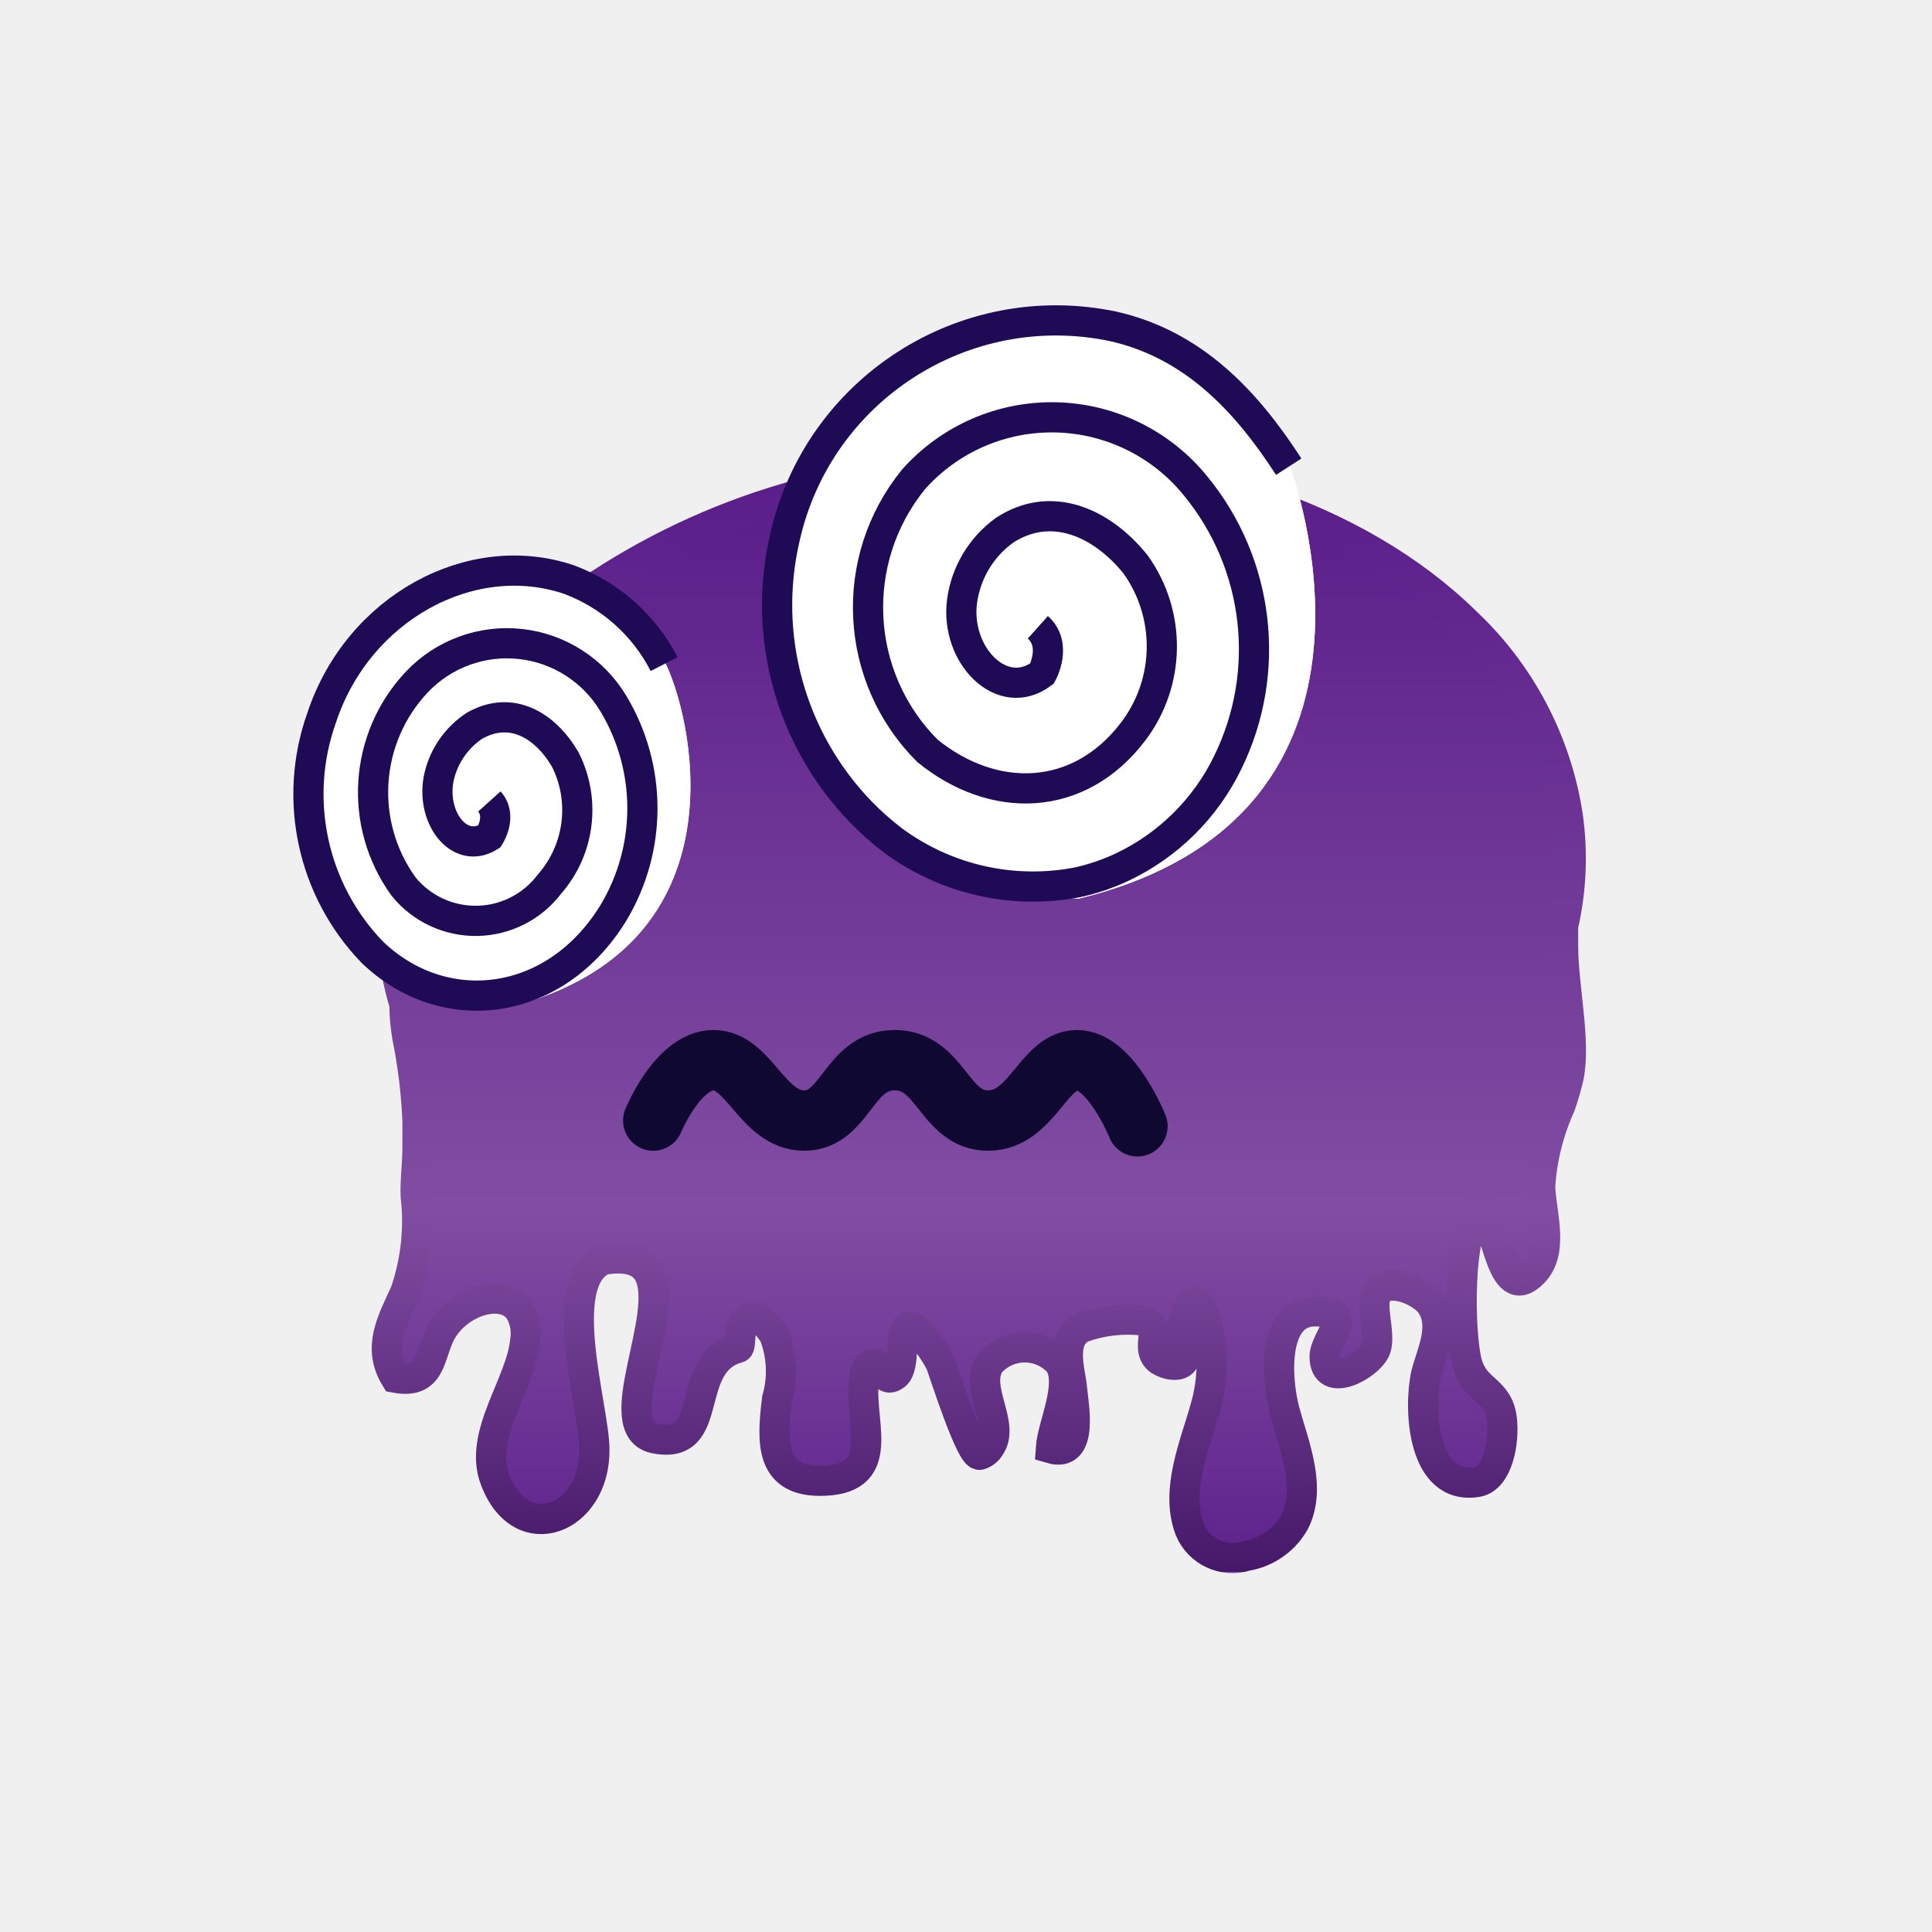
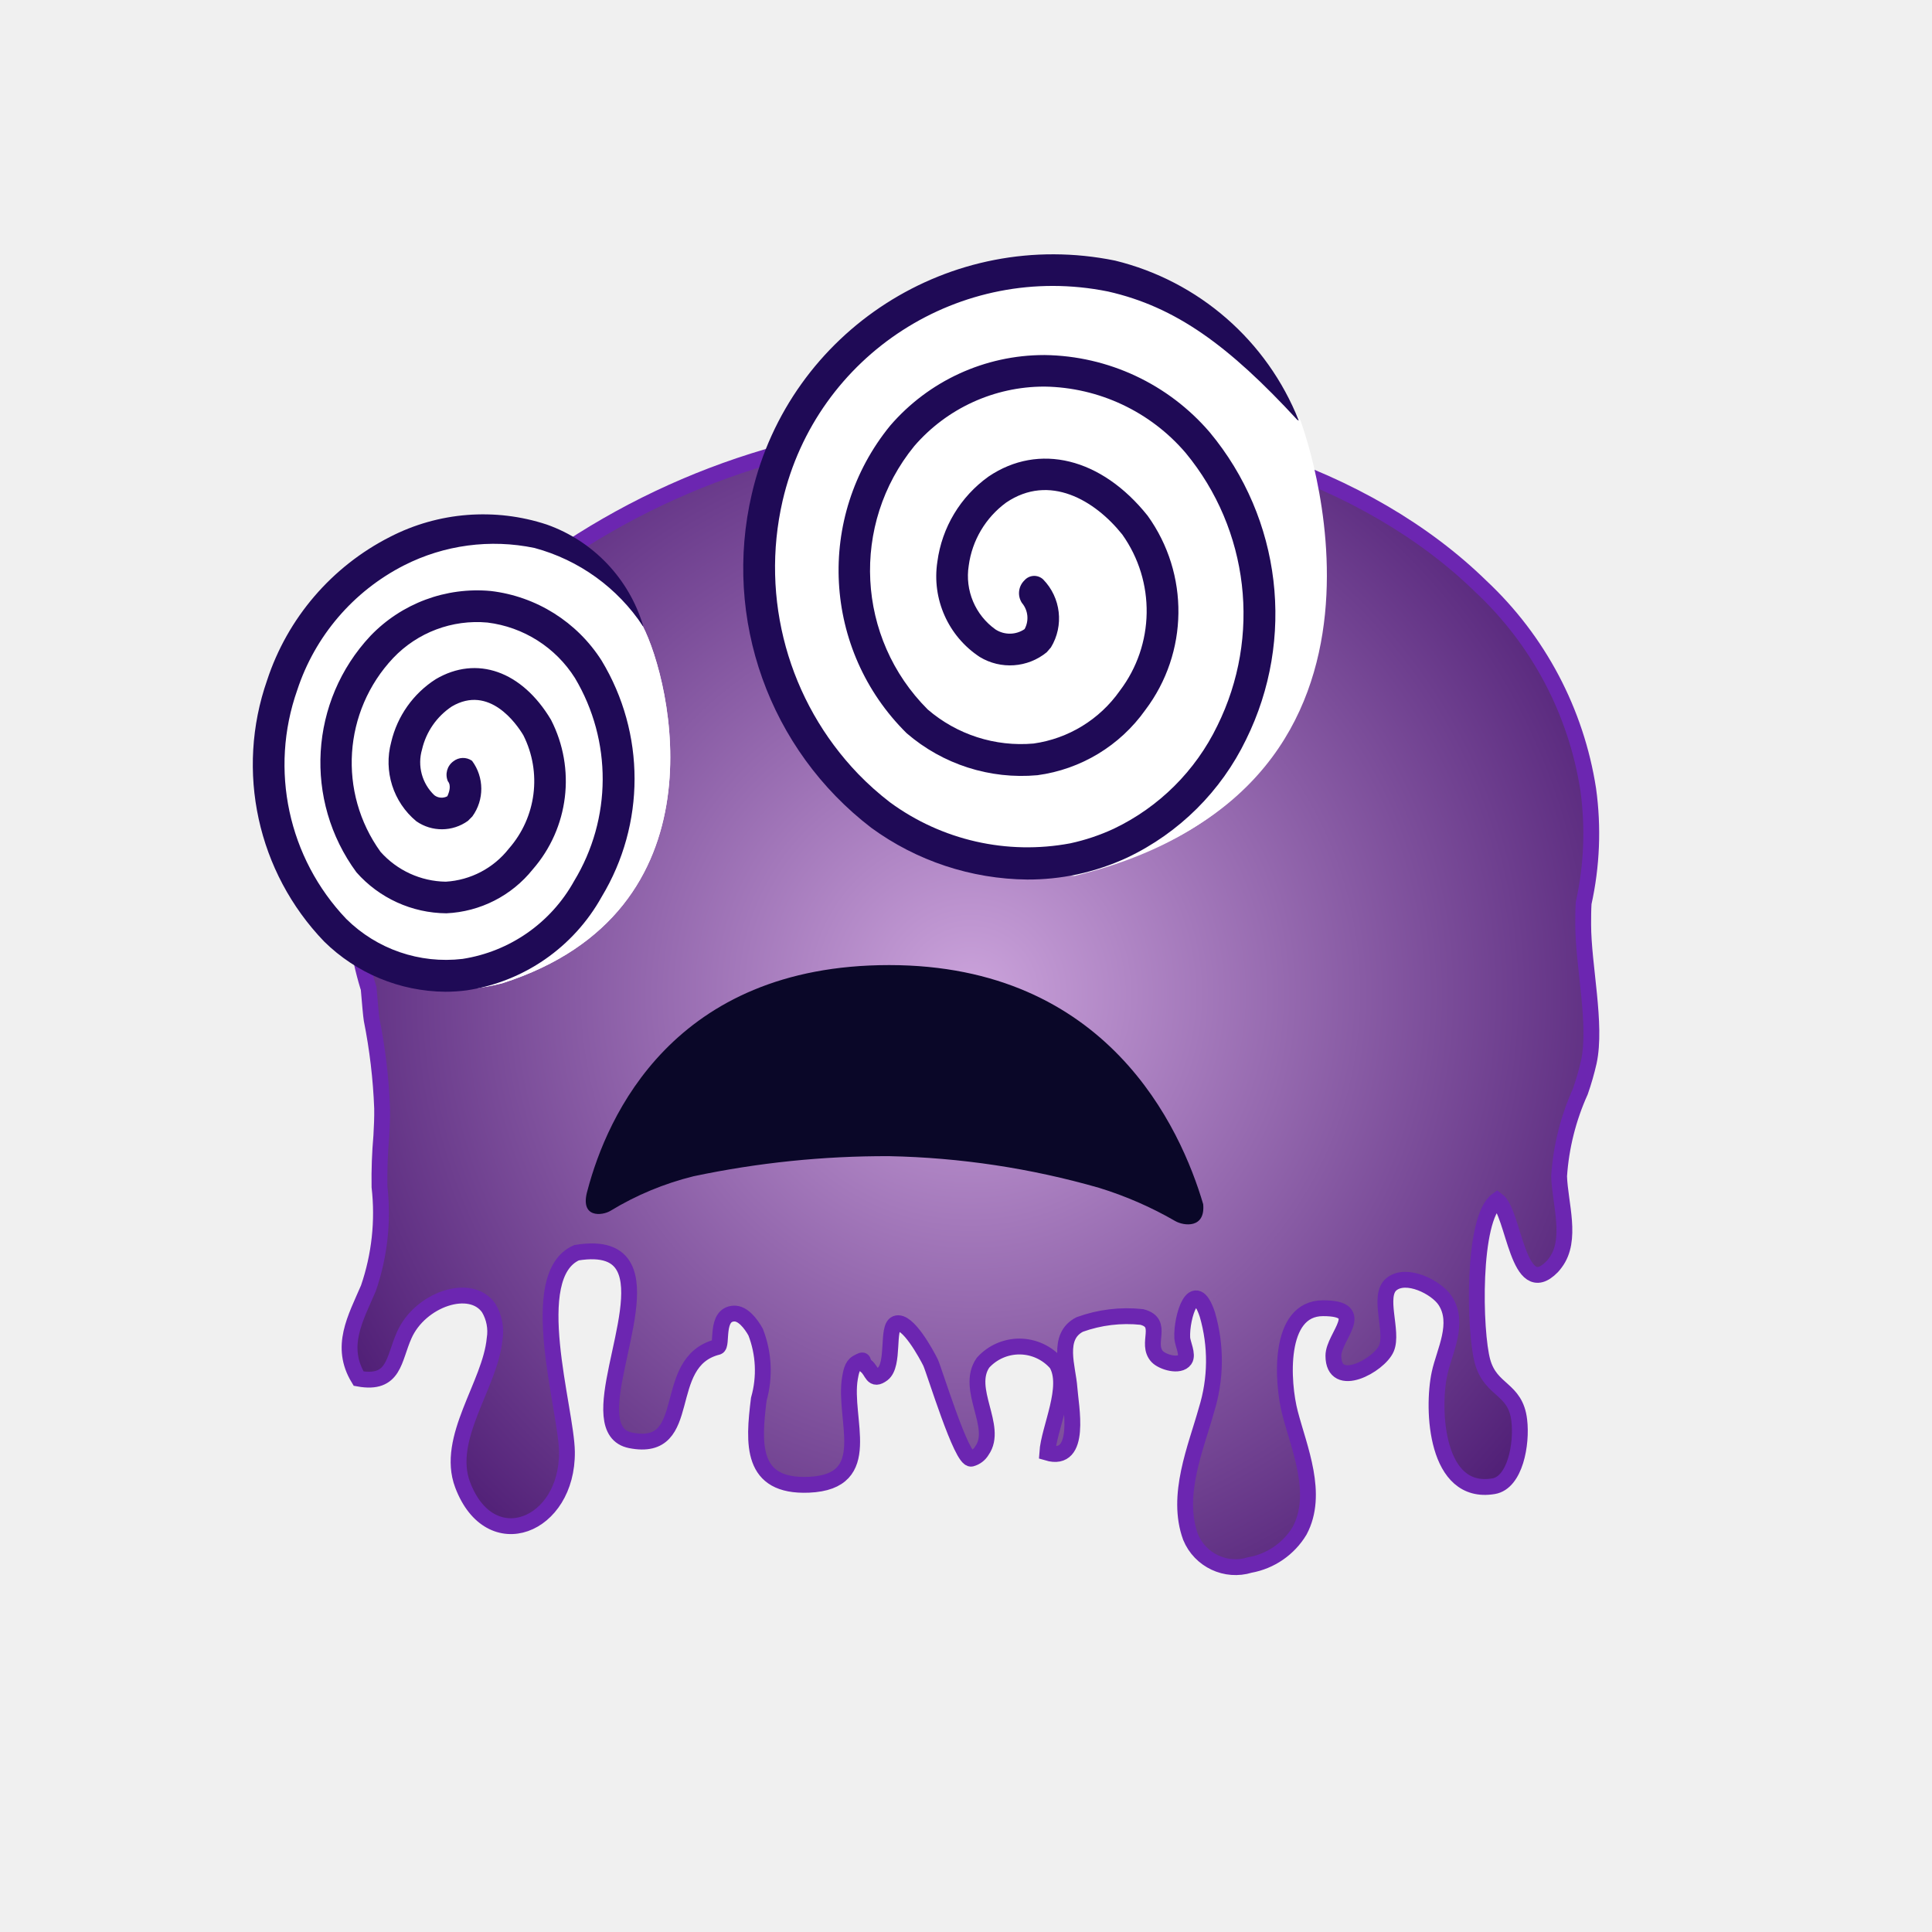
- <svg xmlns="http://www.w3.org/2000/svg" viewBox="0 0 64 64">
+ <svg xmlns="http://www.w3.org/2000/svg" width="61" height="61" viewBox="0 0 61 61">
  <defs>
-     <linearGradient id="a" x1="32.42" y1="51.57" x2="32.42" y2="15.39" gradientUnits="userSpaceOnUse">
+     <radialGradient id="radial-gradient" cx="0.5" cy="0.5" r="0.631" gradientTransform="matrix(1, 0, 0, 1.084, 0, -0.042)" gradientUnits="objectBoundingBox">
      <stop offset="0" stop-color="#8350a4" />
-       <stop offset="0" stop-color="#5f238d" />
-       <stop offset="0.32" stop-color="#814da2" />
-       <stop offset="1" stop-color="#591c89" />
-     </linearGradient>
-     <linearGradient id="b" x1="32.42" y1="52.07" x2="32.42" y2="14.89" gradientUnits="userSpaceOnUse">
-       <stop offset="0" stop-color="#8350a4" />
-       <stop offset="0" stop-color="#461869" />
-       <stop offset="0.32" stop-color="#814da2" />
-       <stop offset="1" stop-color="#591c89" />
-     </linearGradient>
+       <stop offset="0" stop-color="#cba3db" />
+       <stop offset="1" stop-color="#46146e" />
+     </radialGradient>
  </defs>
-   <g>
-     <path d="M13.1,45.64c1.14.21,1.11-.62,1.44-1.37.5-1.13,2.11-1.68,2.67-.86a1.5,1.5,0,0,1,.19,1c-.14,1.44-1.57,3.13-1,4.6.86,2.3,3.32,1.32,3.29-1,0-1.35-1.34-5.56.3-6.28.86-.14,1.3.07,1.51.47.71,1.39-1.4,5.14.2,5.45,2.06.41.89-2.48,2.74-3,.17,0-.08-1,.52-1,.28,0,.53.31.69.58a3.34,3.34,0,0,1,.09,2.12c-.17,1.41-.26,2.78,1.58,2.7,2.14-.09,1.08-2.06,1.31-3.37,0-.16.06-.38.22-.47s.12,0,.28.09.19.51.53.25.12-1.47.42-1.59,1,1,1.09,1.23,1,3.11,1.29,3a.57.57,0,0,0,.33-.26c.53-.75-.54-1.94,0-2.77a1.53,1.53,0,0,1,2.31,0c.44.73-.24,2.05-.29,2.82,1.12.33.74-1.49.7-2s-.43-1.62.33-2a4.45,4.45,0,0,1,2-.24c.73.19.1.84.5,1.26.17.17.7.33.86.09s-.07-.5-.08-.68c0-.67.38-2,.8-.75a5.26,5.26,0,0,1,0,3c-.33,1.19-1,2.7-.51,4a1.53,1.53,0,0,0,1.88.88,2.27,2.27,0,0,0,1.57-1.08c.62-1.15,0-2.59-.3-3.7s-.41-3.32,1-3.32.32.89.32,1.5c0,1.1,1.45.3,1.68-.23s-.29-1.66.16-2,1.41.09,1.69.51c.48.72,0,1.62-.17,2.31-.25,1.13-.13,3.87,1.7,3.56.68-.12.9-1.33.81-2.08-.12-1-.89-.91-1.15-1.85s-.34-4.53.46-5.11c.54.4.64,3.22,1.73,2.11l.11-.13c.54-.72.15-1.86.12-2.73a7.66,7.66,0,0,1,.67-2.68,9.1,9.1,0,0,0,.27-.93c.25-1.18-.18-3-.18-4.34,0-.22,0-.44,0-.67A10.06,10.06,0,0,0,51.93,27a11.12,11.12,0,0,0-3.39-6.41c-3.56-3.49-9.5-5.53-16-5.2-.63,0-1.28.08-1.93.16a26.31,26.31,0,0,0-4.56.95,23.29,23.29,0,0,0-6.62,3.14A19.86,19.86,0,0,0,17.72,21a13.2,13.2,0,0,0-4.65,7.85,10.21,10.21,0,0,0,.33,4.43l0,.06c0,.46.07.85.09,1a17.69,17.69,0,0,1,.34,2.8q0,.45,0,.87c0,.54-.08,1.07-.06,1.61a7.22,7.22,0,0,1-.35,3.2C13,43.74,12.48,44.63,13.1,45.64Z" fill="url(#a)" />
-     <path d="M21.64,37.12s.82-2,2-2,1.62,2,3,2,1.46-2,3-2,1.63,2,3.09,2,1.83-2,2.95-2,2,2.19,2,2.19" fill="none" stroke="#0f0830" stroke-linecap="round" stroke-miterlimit="10" stroke-width="2" />
-     <path d="M13.1,45.64c1.14.21,1.11-.62,1.44-1.37.5-1.13,2.11-1.68,2.67-.86a1.5,1.5,0,0,1,.19,1c-.14,1.44-1.57,3.13-1,4.6.86,2.3,3.32,1.32,3.29-1,0-1.35-1.34-5.56.3-6.28.86-.14,1.3.07,1.51.47.71,1.39-1.4,5.14.2,5.45,2.06.41.89-2.48,2.74-3,.17,0-.08-1,.52-1,.28,0,.53.31.69.58a3.34,3.34,0,0,1,.09,2.12c-.17,1.41-.26,2.78,1.58,2.7,2.14-.09,1.08-2.06,1.31-3.37,0-.16.06-.38.22-.47s.12,0,.28.09.19.51.53.25.12-1.47.42-1.59,1,1,1.09,1.23,1,3.11,1.29,3a.57.57,0,0,0,.33-.26c.53-.75-.54-1.94,0-2.77a1.53,1.53,0,0,1,2.31,0c.44.73-.24,2.05-.29,2.82,1.12.33.74-1.49.7-2s-.43-1.62.33-2a4.45,4.45,0,0,1,2-.24c.73.19.1.84.5,1.26.17.17.7.33.86.09s-.07-.5-.08-.68c0-.67.38-2,.8-.75a5.26,5.26,0,0,1,0,3c-.33,1.19-1,2.7-.51,4a1.53,1.53,0,0,0,1.88.88,2.27,2.27,0,0,0,1.57-1.08c.62-1.15,0-2.59-.3-3.7s-.41-3.32,1-3.32.32.89.32,1.5c0,1.1,1.45.3,1.68-.23s-.29-1.66.16-2,1.41.09,1.69.51c.48.72,0,1.62-.17,2.31-.25,1.13-.13,3.87,1.7,3.56.68-.12.9-1.33.81-2.08-.12-1-.89-.91-1.15-1.85s-.34-4.53.46-5.11c.54.4.64,3.22,1.73,2.11l.11-.13c.54-.72.15-1.86.12-2.73a7.66,7.66,0,0,1,.67-2.68,9.1,9.1,0,0,0,.27-.93c.25-1.18-.18-3-.18-4.34,0-.22,0-.44,0-.67A10.06,10.06,0,0,0,51.93,27a11.12,11.12,0,0,0-3.39-6.41c-3.56-3.49-9.5-5.53-16-5.2-.63,0-1.28.08-1.93.16a26.31,26.31,0,0,0-4.56.95,23.29,23.29,0,0,0-6.62,3.14A19.86,19.86,0,0,0,17.72,21a13.2,13.2,0,0,0-4.65,7.85,10.21,10.21,0,0,0,.33,4.43l0,.06c0,.46.07.85.09,1a17.69,17.69,0,0,1,.34,2.8q0,.45,0,.87c0,.54-.08,1.07-.06,1.61a7.22,7.22,0,0,1-.35,3.2C13,43.74,12.48,44.63,13.1,45.64Z" fill="none" stroke-miterlimit="10" stroke="url(#b)" />
-     <path d="M26.16,22.83a9.92,9.92,0,0,1,5.66-11.65c6.28-3.07,10.91,4.28,10.91,4.28s4.41,11.53-7,14.31C28.79,29.35,26.16,22.83,26.16,22.83Z" fill="#fff" />
-     <path d="M26.16,22.83a9.92,9.92,0,0,1,5.66-11.65c6.28-3.07,10.91,4.28,10.91,4.28s4.41,11.53-7,14.31C28.79,29.35,26.16,22.83,26.16,22.83Z" fill="#fff" />
-     <path d="M34.38,20.78c.66.59.14,1.53.14,1.53-1.32,1-2.89-.61-2.65-2.4a3.47,3.47,0,0,1,1.4-2.34c1.52-1,3.2-.3,4.35,1.13a4.67,4.67,0,0,1-.08,5.53c-1.8,2.37-4.63,2.42-6.82.64a6.72,6.72,0,0,1-.45-9,6.13,6.13,0,0,1,9.33.22,8.53,8.53,0,0,1,1.07,9.17,7.41,7.41,0,0,1-3.51,3.47,7,7,0,0,1-1.48.5,7.8,7.8,0,0,1-6.1-1.39,9.49,9.49,0,0,1-1.06-.94A9.85,9.85,0,0,1,26,17.81a9.21,9.21,0,0,1,10.87-7c2.62.59,4.38,2.42,5.82,4.65" fill="none" stroke="#1f0a56" stroke-miterlimit="10" />
-     <path d="M10.38,28.65A7.78,7.78,0,0,1,14,19.3c4.61-2.83,6.55,2.31,8,2.58.9,1.74,2.66,9-4.43,11.28C12.48,34.49,10.38,28.65,10.38,28.65Z" fill="#fff" />
-     <path d="M10.38,28.65A7.78,7.78,0,0,1,14,19.3c4.61-2.83,6.55,2.31,8,2.58.9,1.74,2.66,9-4.43,11.28C12.48,34.49,10.38,28.65,10.38,28.65Z" fill="#fff" />
-     <path d="M22,22a5.83,5.83,0,0,0-3.15-2.8c-3.24-1.1-7,.94-8.2,4.59a7.54,7.54,0,0,0,1.67,7.74c2.35,2.28,6.05,1.89,8-1.29a6.73,6.73,0,0,0,0-6.93,4.11,4.11,0,0,0-6.51-.72,5.33,5.33,0,0,0-.44,6.78,3.07,3.07,0,0,0,4.83-.08,3.72,3.72,0,0,0,.52-4.14c-.68-1.15-1.8-1.79-3-1.11a2.77,2.77,0,0,0-1.17,1.67c-.31,1.33.65,2.63,1.66,2,0,0,.44-.67,0-1.16" fill="none" stroke="#1f0a56" stroke-miterlimit="10" />
+   <g id="Group_453" data-name="Group 453" transform="translate(-1123 -454)">
+     <circle id="Ellipse_197" data-name="Ellipse 197" cx="30.5" cy="30.5" r="30.5" transform="translate(1123 454)" fill="#fff" opacity="0" />
+     <g id="Group_452" data-name="Group 452">
+       <g id="Group_451" data-name="Group 451" transform="translate(1121.434 451.476)">
+         <path id="Path_56" data-name="Path 56" d="M12.889,46.052c1.14.208,1.1-.618,1.44-1.373.5-1.131,2.1-1.677,2.668-.855a1.449,1.449,0,0,1,.186.974c-.135,1.445-1.567,3.133-1.01,4.606.868,2.3,3.321,1.317,3.293-1.042-.015-1.353-1.337-5.565.305-6.286.851-.138,1.3.069,1.506.475.715,1.391-1.4,5.135.2,5.45,2.066.406.889-2.482,2.746-2.949.169-.042-.083-1.028.516-1.054.278-.014.531.31.685.585a3.339,3.339,0,0,1,.1,2.12c-.174,1.4-.268,2.778,1.579,2.7,2.133-.091,1.075-2.064,1.3-3.373.03-.157.06-.385.221-.476.288-.163.123-.034.286.1.215.172.191.5.525.251.38-.294.124-1.469.42-1.59.366-.149.978,1,1.089,1.223.131.28.985,3.111,1.29,3.041a.553.553,0,0,0,.337-.257c.529-.749-.544-1.944.032-2.772a1.545,1.545,0,0,1,2.318.024c.439.732-.24,2.047-.289,2.818,1.117.333.737-1.485.7-2.045-.043-.638-.429-1.624.328-2.006a4.391,4.391,0,0,1,1.955-.236c.73.185.1.841.494,1.256.168.171.7.331.865.094.112-.159-.069-.507-.08-.685-.035-.667.381-1.979.792-.743a5.224,5.224,0,0,1-.029,3.018c-.33,1.186-.983,2.693-.5,4.01a1.536,1.536,0,0,0,1.873.881A2.306,2.306,0,0,0,42.6,50.854c.618-1.158-.011-2.6-.3-3.706-.253-.959-.411-3.319,1.04-3.319s.326.89.326,1.5c0,1.1,1.446.3,1.674-.23s-.292-1.657.158-2.027c.47-.384,1.414.092,1.694.512.477.719-.029,1.615-.176,2.308-.242,1.126-.127,3.867,1.708,3.557.68-.114.9-1.332.81-2.082-.119-1.02-.893-.911-1.157-1.85s-.341-4.526.46-5.1c.541.4.646,3.216,1.737,2.1a1.387,1.387,0,0,0,.1-.123c.546-.723.147-1.861.118-2.733a7.77,7.77,0,0,1,.671-2.676,8.717,8.717,0,0,0,.268-.932c.256-1.184-.178-3.049-.178-4.339,0-.219,0-.445.014-.676a10.15,10.15,0,0,0,.145-3.586,11.1,11.1,0,0,0-3.384-6.408c-3.564-3.488-9.5-5.537-16.052-5.207-.635.033-1.279.088-1.926.164a27.167,27.167,0,0,0-4.564.948,23.342,23.342,0,0,0-6.616,3.143,19.117,19.117,0,0,0-1.662,1.3,13.24,13.24,0,0,0-4.65,7.848,10.048,10.048,0,0,0-.015,2.888,10.265,10.265,0,0,0,.345,1.55.328.328,0,0,0,.018.058c.039.454.072.847.094.981a17.789,17.789,0,0,1,.331,2.8c.005.293-.009.583-.025.871a15.691,15.691,0,0,0-.058,1.608,7.309,7.309,0,0,1-.349,3.2C12.789,44.153,12.27,45.036,12.889,46.052Z" fill="url(#radial-gradient)" />
+         <path id="Path_57" data-name="Path 57" d="M12.889,46.052c1.14.208,1.1-.618,1.44-1.373.5-1.131,2.1-1.677,2.668-.855a1.449,1.449,0,0,1,.186.974c-.135,1.445-1.567,3.133-1.01,4.606.868,2.3,3.321,1.317,3.293-1.042-.015-1.353-1.337-5.565.305-6.286.851-.138,1.3.069,1.506.475.715,1.391-1.4,5.135.2,5.45,2.066.406.889-2.482,2.746-2.949.169-.042-.083-1.028.516-1.054.278-.014.531.31.685.585a3.339,3.339,0,0,1,.1,2.12c-.174,1.4-.268,2.778,1.579,2.7,2.133-.091,1.075-2.064,1.3-3.373.03-.157.06-.385.221-.476.288-.163.123-.034.286.1.215.172.191.5.525.251.38-.294.124-1.469.42-1.59.366-.149.978,1,1.089,1.223.131.28.985,3.111,1.29,3.041a.553.553,0,0,0,.337-.257c.529-.749-.544-1.944.032-2.772a1.545,1.545,0,0,1,2.318.024c.439.732-.24,2.047-.289,2.818,1.117.333.737-1.485.7-2.045-.043-.638-.429-1.624.328-2.006a4.391,4.391,0,0,1,1.955-.236c.73.185.1.841.494,1.256.168.171.7.331.865.094.112-.159-.069-.507-.08-.685-.035-.667.381-1.979.792-.743a5.224,5.224,0,0,1-.029,3.018c-.33,1.186-.983,2.693-.5,4.01a1.536,1.536,0,0,0,1.873.881A2.306,2.306,0,0,0,42.6,50.854c.618-1.158-.011-2.6-.3-3.706-.253-.959-.411-3.319,1.04-3.319s.326.89.326,1.5c0,1.1,1.446.3,1.674-.23s-.292-1.657.158-2.027c.47-.384,1.414.092,1.694.512.477.719-.029,1.615-.176,2.308-.242,1.126-.127,3.867,1.708,3.557.68-.114.9-1.332.81-2.082-.119-1.02-.893-.911-1.157-1.85s-.341-4.526.46-5.1c.541.4.646,3.216,1.737,2.1a1.387,1.387,0,0,0,.1-.123c.546-.723.147-1.861.118-2.733a7.77,7.77,0,0,1,.671-2.676,8.717,8.717,0,0,0,.268-.932c.256-1.184-.178-3.049-.178-4.339,0-.219,0-.445.014-.676a10.15,10.15,0,0,0,.145-3.586,11.1,11.1,0,0,0-3.384-6.408c-3.564-3.488-9.5-5.537-16.052-5.207-.635.033-1.279.088-1.926.164a27.167,27.167,0,0,0-4.564.948,23.342,23.342,0,0,0-6.616,3.143,19.117,19.117,0,0,0-1.662,1.3,13.24,13.24,0,0,0-4.65,7.848,10.048,10.048,0,0,0-.015,2.888,10.265,10.265,0,0,0,.345,1.55.328.328,0,0,0,.018.058c.039.454.072.847.094.981a17.789,17.789,0,0,1,.331,2.8c.005.293-.009.583-.025.871a15.691,15.691,0,0,0-.058,1.608,7.309,7.309,0,0,1-.349,3.2C12.789,44.153,12.27,45.036,12.889,46.052Z" fill="none" stroke="#6c26b1" stroke-miterlimit="10" stroke-width="0.5" />
+         <path id="Path_58" data-name="Path 58" d="M25.943,23.244A9.921,9.921,0,0,1,31.6,11.594c6.281-3.077,10.915,4.278,10.915,4.278S46.931,27.4,35.492,30.181C28.575,29.758,25.943,23.244,25.943,23.244Z" fill="#fff" />
+         <path id="Path_59" data-name="Path 59" d="M26.047,23.176a9.923,9.923,0,0,1,5.662-11.651C37.99,8.448,42.624,15.8,42.624,15.8S47.035,27.332,35.6,30.112C28.679,29.69,26.047,23.176,26.047,23.176Z" fill="#fff" />
+         <g id="Group_449" data-name="Group 449">
+           <path id="Path_60" data-name="Path 60" d="M34,30.294a8.493,8.493,0,0,1-4.924-1.633,10.325,10.325,0,0,1-3.772-10.545,9.771,9.771,0,0,1,11.469-7.364,8.378,8.378,0,0,1,5.8,5.051l-.046-.022c-2.157-2.339-3.835-3.57-5.98-4.054a8.763,8.763,0,0,0-10.272,6.61,9.406,9.406,0,0,0,2.385,8.621,9.214,9.214,0,0,0,1.009.9,7.333,7.333,0,0,0,5.688,1.293,6.54,6.54,0,0,0,1.375-.461,6.96,6.96,0,0,0,3.269-3.25,7.974,7.974,0,0,0-1-8.617A5.98,5.98,0,0,0,34.55,14.73h-.017a5.421,5.421,0,0,0-4.1,1.878,6.208,6.208,0,0,0,.425,8.317A4.513,4.513,0,0,0,34.2,26a4.013,4.013,0,0,0,2.723-1.667A4.167,4.167,0,0,0,37,19.4c-.865-1.082-2.3-1.933-3.665-1.009a2.952,2.952,0,0,0-1.183,1.993A2.073,2.073,0,0,0,33,22.4a.831.831,0,0,0,.916-.013.733.733,0,0,0-.084-.826.562.562,0,0,1,.078-.712.411.411,0,0,1,.592-.031,1.763,1.763,0,0,1,.246,2.146l-.133.154a1.837,1.837,0,0,1-2.116.148,3.045,3.045,0,0,1-1.337-3.007,3.941,3.941,0,0,1,1.616-2.689c1.591-1.075,3.564-.591,5.023,1.237a5.169,5.169,0,0,1-.075,6.136A4.992,4.992,0,0,1,34.321,27a5.545,5.545,0,0,1-4.129-1.326,7.224,7.224,0,0,1-.519-9.712,6.418,6.418,0,0,1,4.859-2.228h.021a6.983,6.983,0,0,1,5.208,2.438,8.965,8.965,0,0,1,1.149,9.7A7.964,7.964,0,0,1,37.16,29.6a7.566,7.566,0,0,1-1.586.532A7.466,7.466,0,0,1,34,30.294Z" fill="#1f0a56" />
+         </g>
+         <path id="Path_61" data-name="Path 61" d="M10.168,29.059a7.785,7.785,0,0,1,3.649-9.351c4.614-2.83,6.552,2.307,8.043,2.583.894,1.734,2.66,9.009-4.435,11.278C12.263,34.9,10.168,29.059,10.168,29.059Z" fill="#fff" />
+         <path id="Path_62" data-name="Path 62" d="M10.168,29.059a7.785,7.785,0,0,1,3.649-9.351c4.614-2.83,7.4,1.453,8.043,2.583.894,1.734,2.66,9.009-4.435,11.278C12.263,34.9,10.168,29.059,10.168,29.059Z" fill="#fff" />
+         <g id="Group_450" data-name="Group 450">
+           <path id="Path_63" data-name="Path 63" d="M15.623,33.837A5.518,5.518,0,0,1,11.8,32.251,8.064,8.064,0,0,1,10,24a7.808,7.808,0,0,1,3.877-4.523,6.423,6.423,0,0,1,4.956-.39,4.874,4.874,0,0,1,3.037,3.187V22.3a5.966,5.966,0,0,0-3.428-2.475,6.274,6.274,0,0,0-4.121.55,6.8,6.8,0,0,0-3.371,3.94A7.069,7.069,0,0,0,12.5,31.539,4.47,4.47,0,0,0,16.17,32.8a4.88,4.88,0,0,0,3.521-2.456,6.22,6.22,0,0,0,.029-6.411,3.818,3.818,0,0,0-2.763-1.753A3.647,3.647,0,0,0,13.98,23.3a4.817,4.817,0,0,0-.4,6.118,2.813,2.813,0,0,0,2.06.944,2.739,2.739,0,0,0,1.994-1.046,3.227,3.227,0,0,0,.456-3.578c-.221-.369-1.08-1.6-2.257-.909a2.233,2.233,0,0,0-.942,1.358,1.435,1.435,0,0,0,.389,1.445.377.377,0,0,0,.41.032c.056-.12.131-.338.018-.471a.523.523,0,0,1,.17-.63.494.494,0,0,1,.592-.018,1.485,1.485,0,0,1,.01,1.756l-.138.139a1.408,1.408,0,0,1-1.631.014,2.425,2.425,0,0,1-.793-2.5,3.232,3.232,0,0,1,1.406-1.986c1.293-.762,2.721-.258,3.639,1.282a4.241,4.241,0,0,1-.575,4.722,3.707,3.707,0,0,1-2.728,1.388,3.825,3.825,0,0,1-2.839-1.293,5.848,5.848,0,0,1,.442-7.467,4.666,4.666,0,0,1,3.8-1.416,4.816,4.816,0,0,1,3.5,2.2,7.21,7.21,0,0,1,0,7.455A5.87,5.87,0,0,1,16.3,33.793,5.126,5.126,0,0,1,15.623,33.837Z" fill="#1f0a56" />
+         </g>
+         <path id="Path_64" data-name="Path 64" d="M29.638,32.995c6.889,0,9.208,5.144,9.917,7.55.072.777-.614.686-.881.533a11.635,11.635,0,0,0-2.407-1.05,25.91,25.91,0,0,0-6.629-1,29.4,29.4,0,0,0-6.176.635,9.362,9.362,0,0,0-2.615,1.087c-.257.161-.994.253-.73-.647C20.729,37.787,22.819,32.995,29.638,32.995Z" fill="#0a0728" />
+       </g>
+     </g>
  </g>
</svg>
